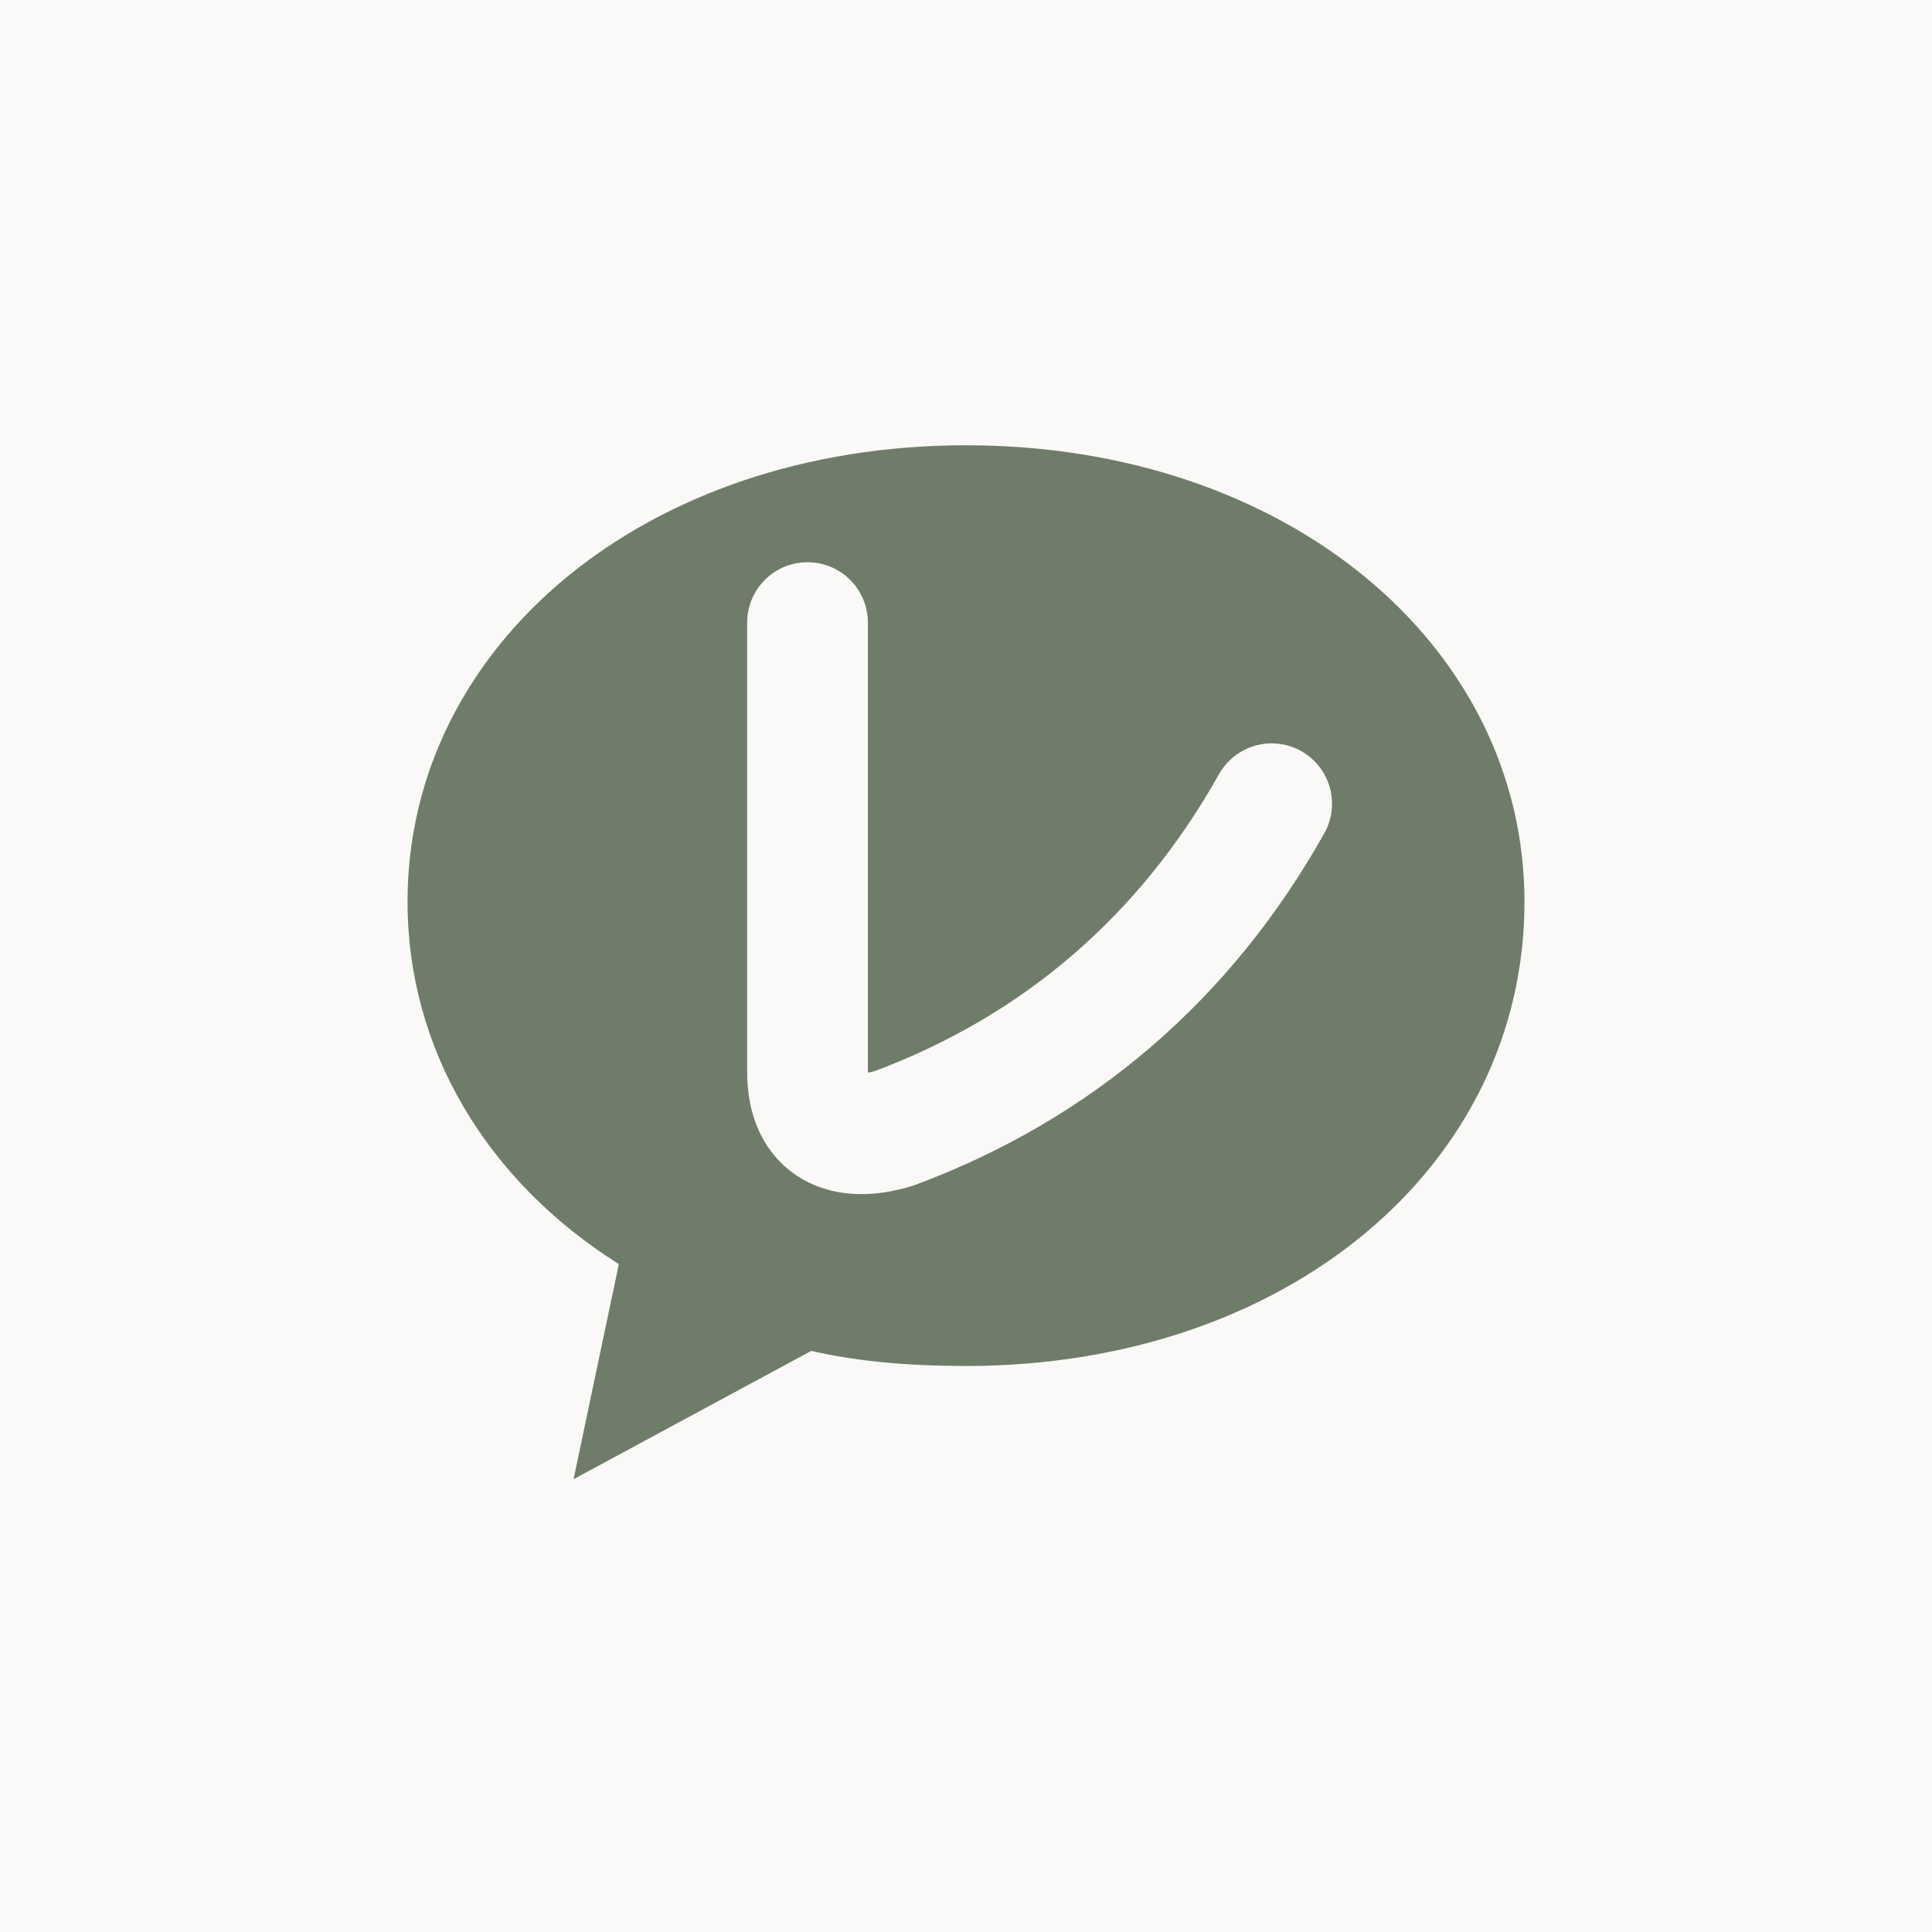
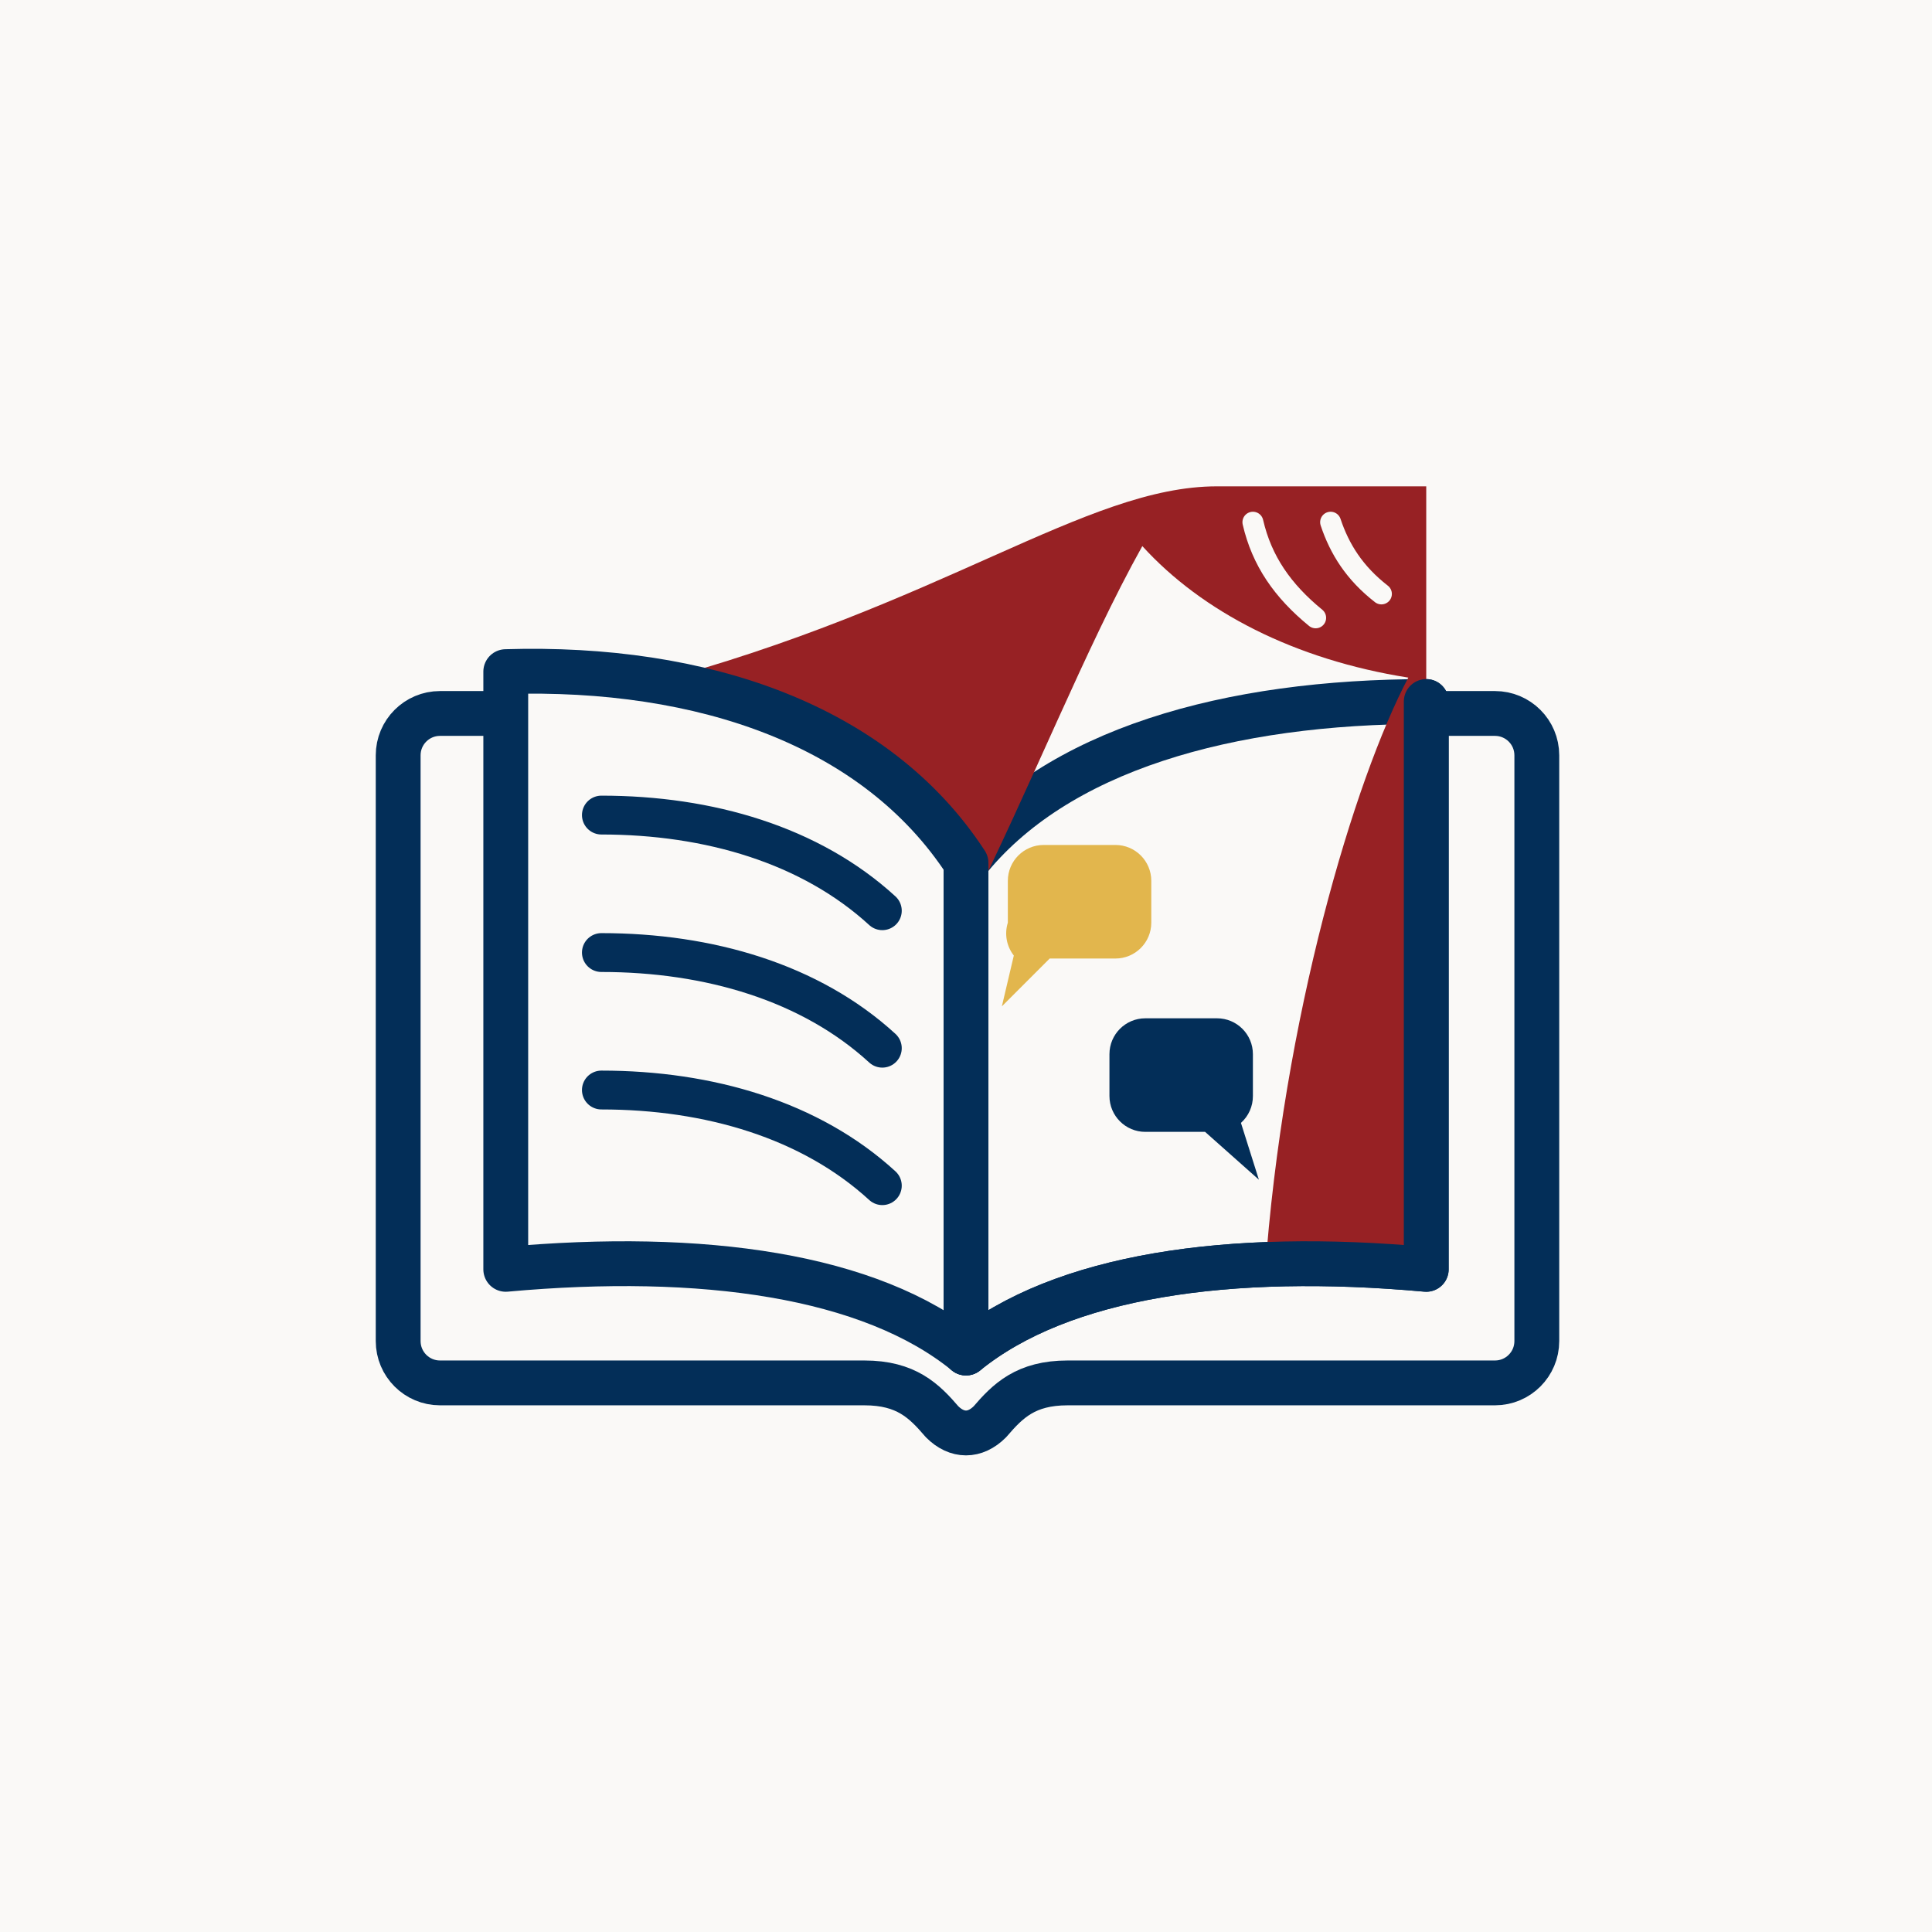
<svg xmlns="http://www.w3.org/2000/svg" viewBox="0 0 512 512" width="100%" height="100%">
  <rect width="512" height="512" fill="#faf9f7" />
-   <path d="M256 118c-85 0-148 53-148 121 0 39 21 74 56 96l-12 57 63-34c13 3 27 4 41 4 85 0 148-53 148-123 0-68-63-121-148-121z" fill="#6f7c6a" />
-   <path d="M214 165v119c0 15 10 19 23 15 43-16 77-45 100-86" fill="none" stroke="#faf9f7" stroke-width="32" stroke-linecap="round" stroke-linejoin="round" />
+   <g transform="translate(256 256) scale(0.792) translate(-256.0 -252.5)">
+     <path d="M100 168H80a14 14 0 0 0-14 14v196a14 14 0 0 0 14 14h142c14 0 20 6 26 13 5 5 11 5 16 0 6-7 12-13 26-13h143a14 14 0 0 0 14-14V182a14 14 0 0 0-14-14h-18" fill="#faf9f7" stroke="#032e58" stroke-width="15" stroke-linejoin="round" stroke-linecap="round" />
+     <path d="M256 218c30-38 88-54 154-54v190c-66-6-122 2-154 28Z" fill="#faf9f7" stroke="#032e58" stroke-width="15" stroke-linejoin="round" />
+     <path d="M410 92H340C296 92 248 132 150 158L256 236C278 192 296 146 315 112C335 134 366 150 404 156C386 190 362 270 356 356H410Z" fill="#972124" />
+     <path d="M352 104c3 13 10 23 21 32M378 104c3 9 8 17 17 24" fill="none" stroke="#faf9f7" stroke-width="7" stroke-linecap="round" />
+     <path d="M410 164v190c-66-6-122 2-154 28" fill="none" stroke="#032e58" stroke-width="15" stroke-linejoin="round" stroke-linecap="round" />
+     <path d="M282 212H306A12 12 0 0 1 318 224V238A12 12 0 0 1 306 250H284L268 266L272 249A12 12 0 0 1 270 238V224A12 12 0 0 1 282 212Z" fill="#e2b64d" />
+     <path d="M316 270H340A12 12 0 0 1 352 282V296A12 12 0 0 1 348 305L354 324L336 308H316A12 12 0 0 1 304 296V282A12 12 0 0 1 316 270Z" fill="#032e58" />
+     <path d="M256 218c-30-46-88-66-154-64v200c66-6 122 2 154 28Z" fill="#faf9f7" stroke="#032e58" stroke-width="15" stroke-linejoin="round" />
+     <path d="M134 202c36 0 70 10 94 32M134 248c36 0 70 10 94 32M134 294c36 0 70 10 94 32" fill="none" stroke="#032e58" stroke-width="13" stroke-linecap="round" />
+   </g>
</svg>
